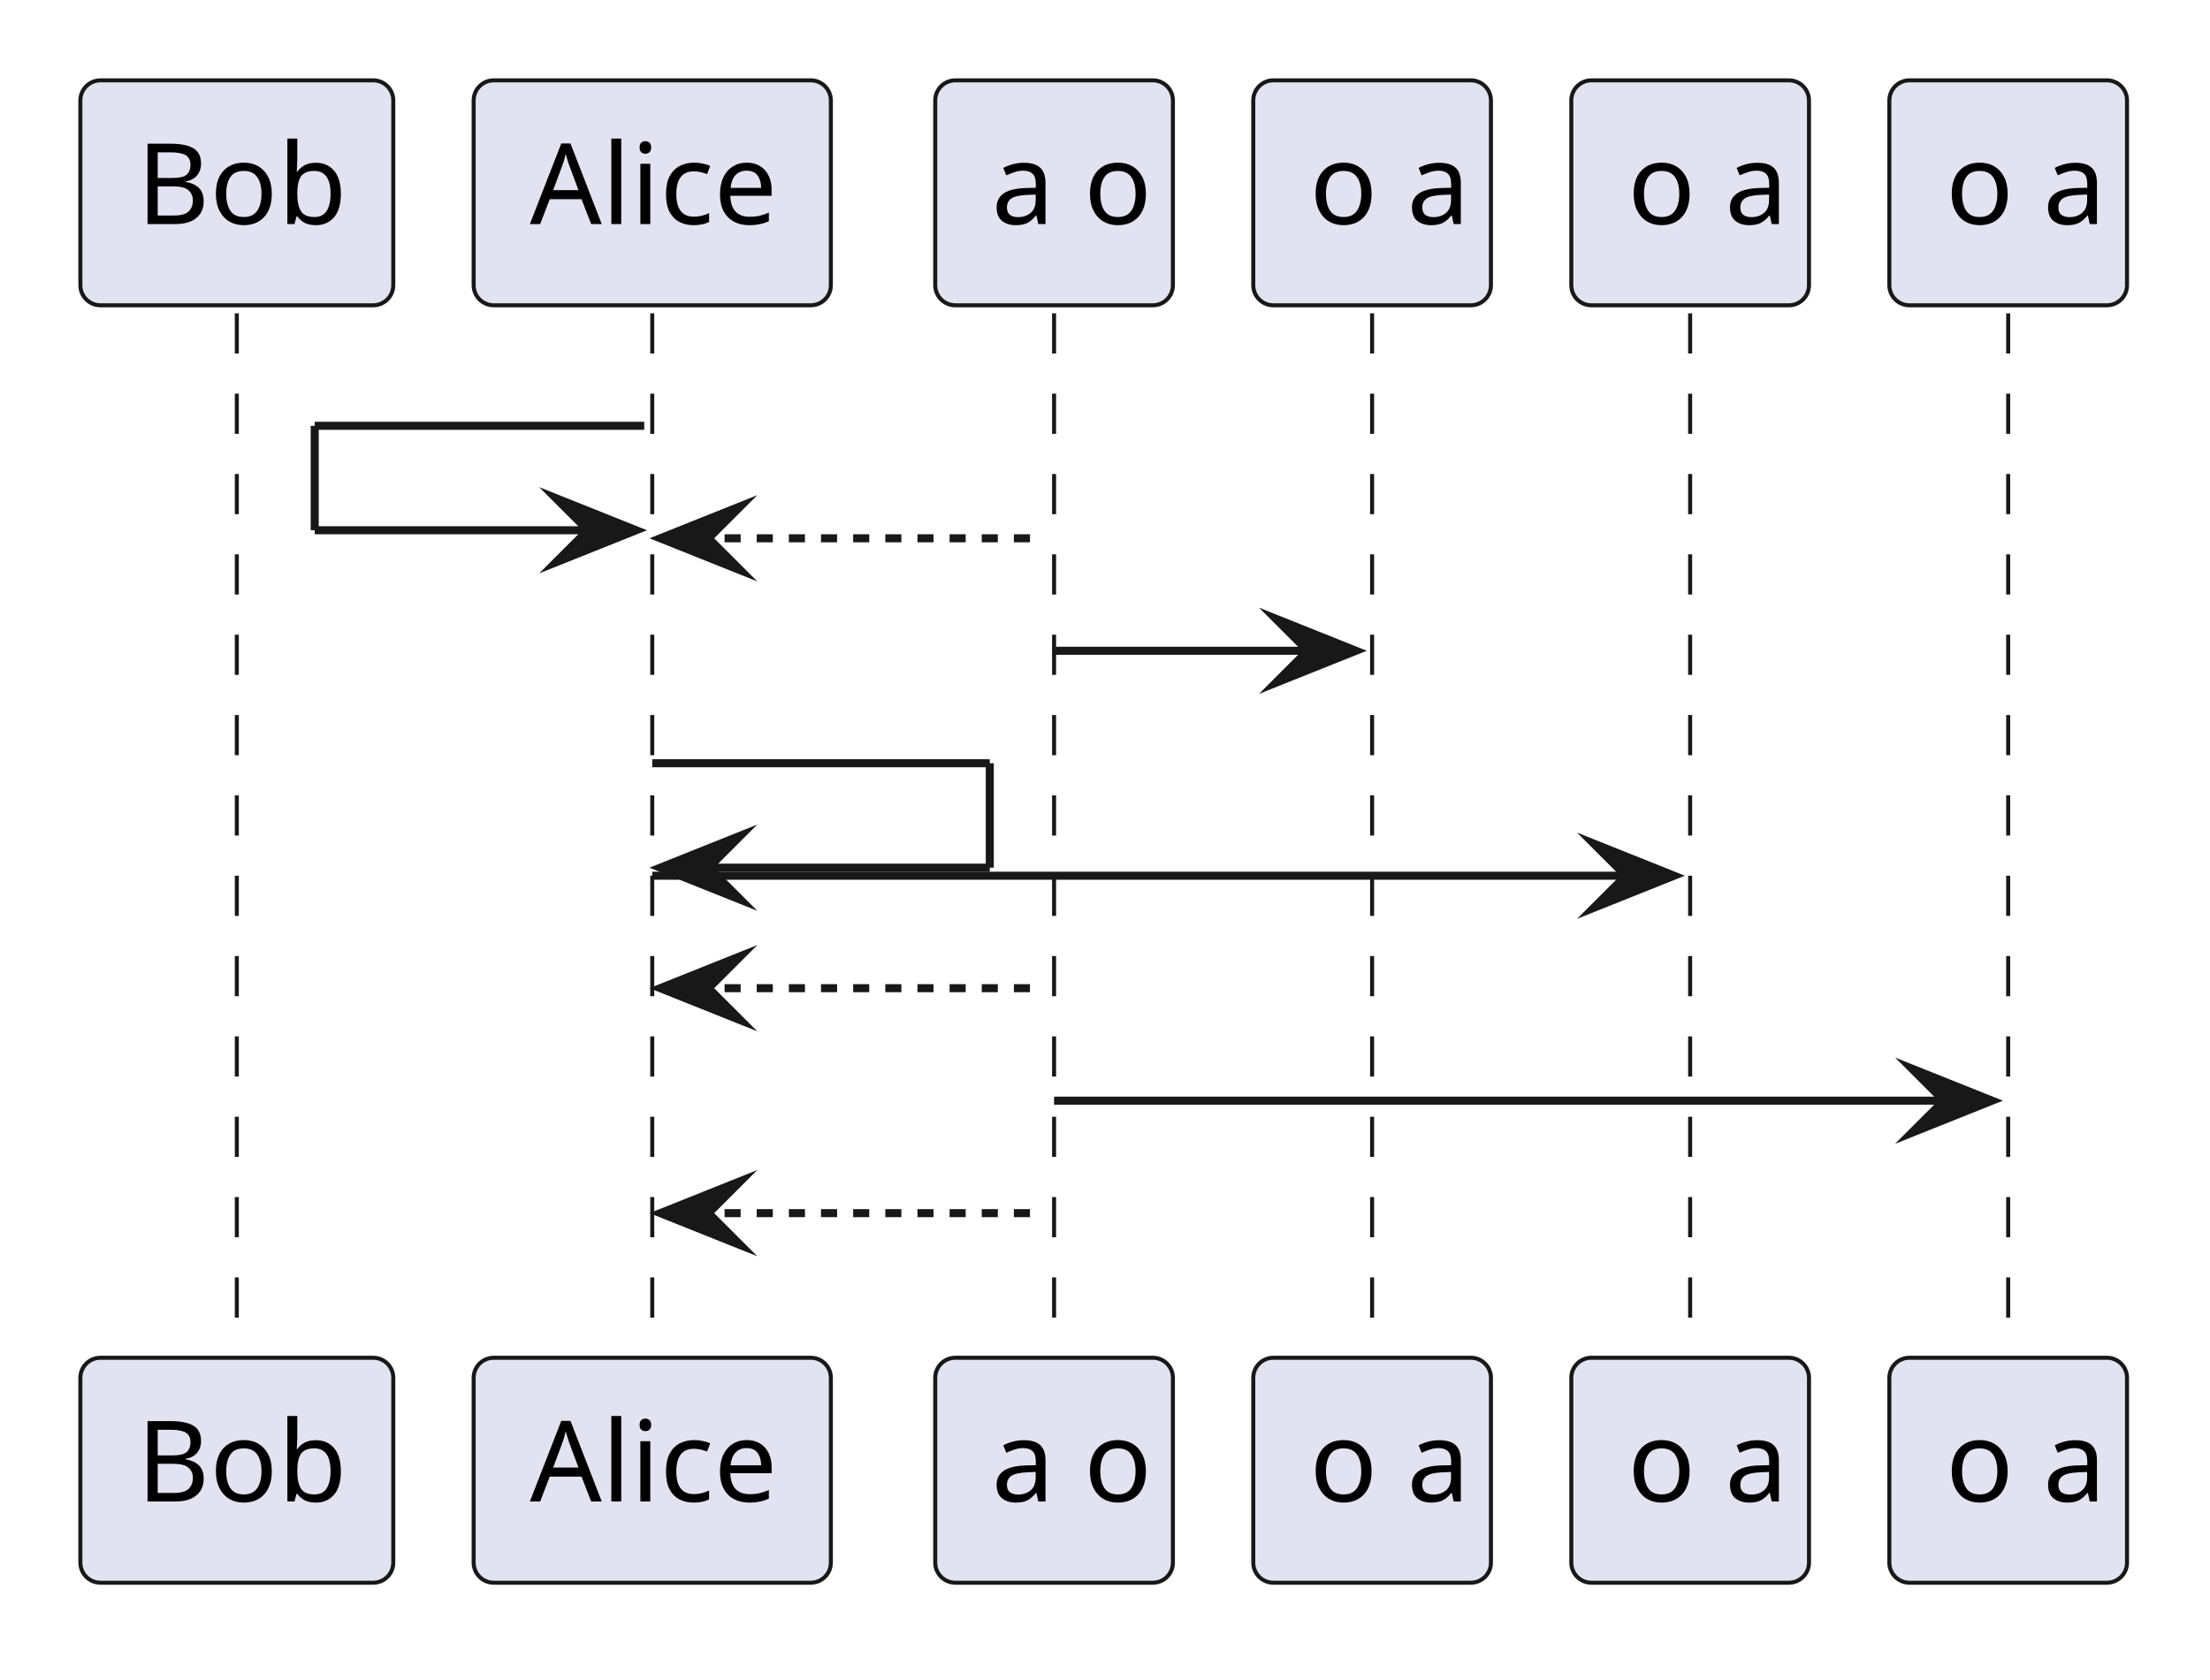
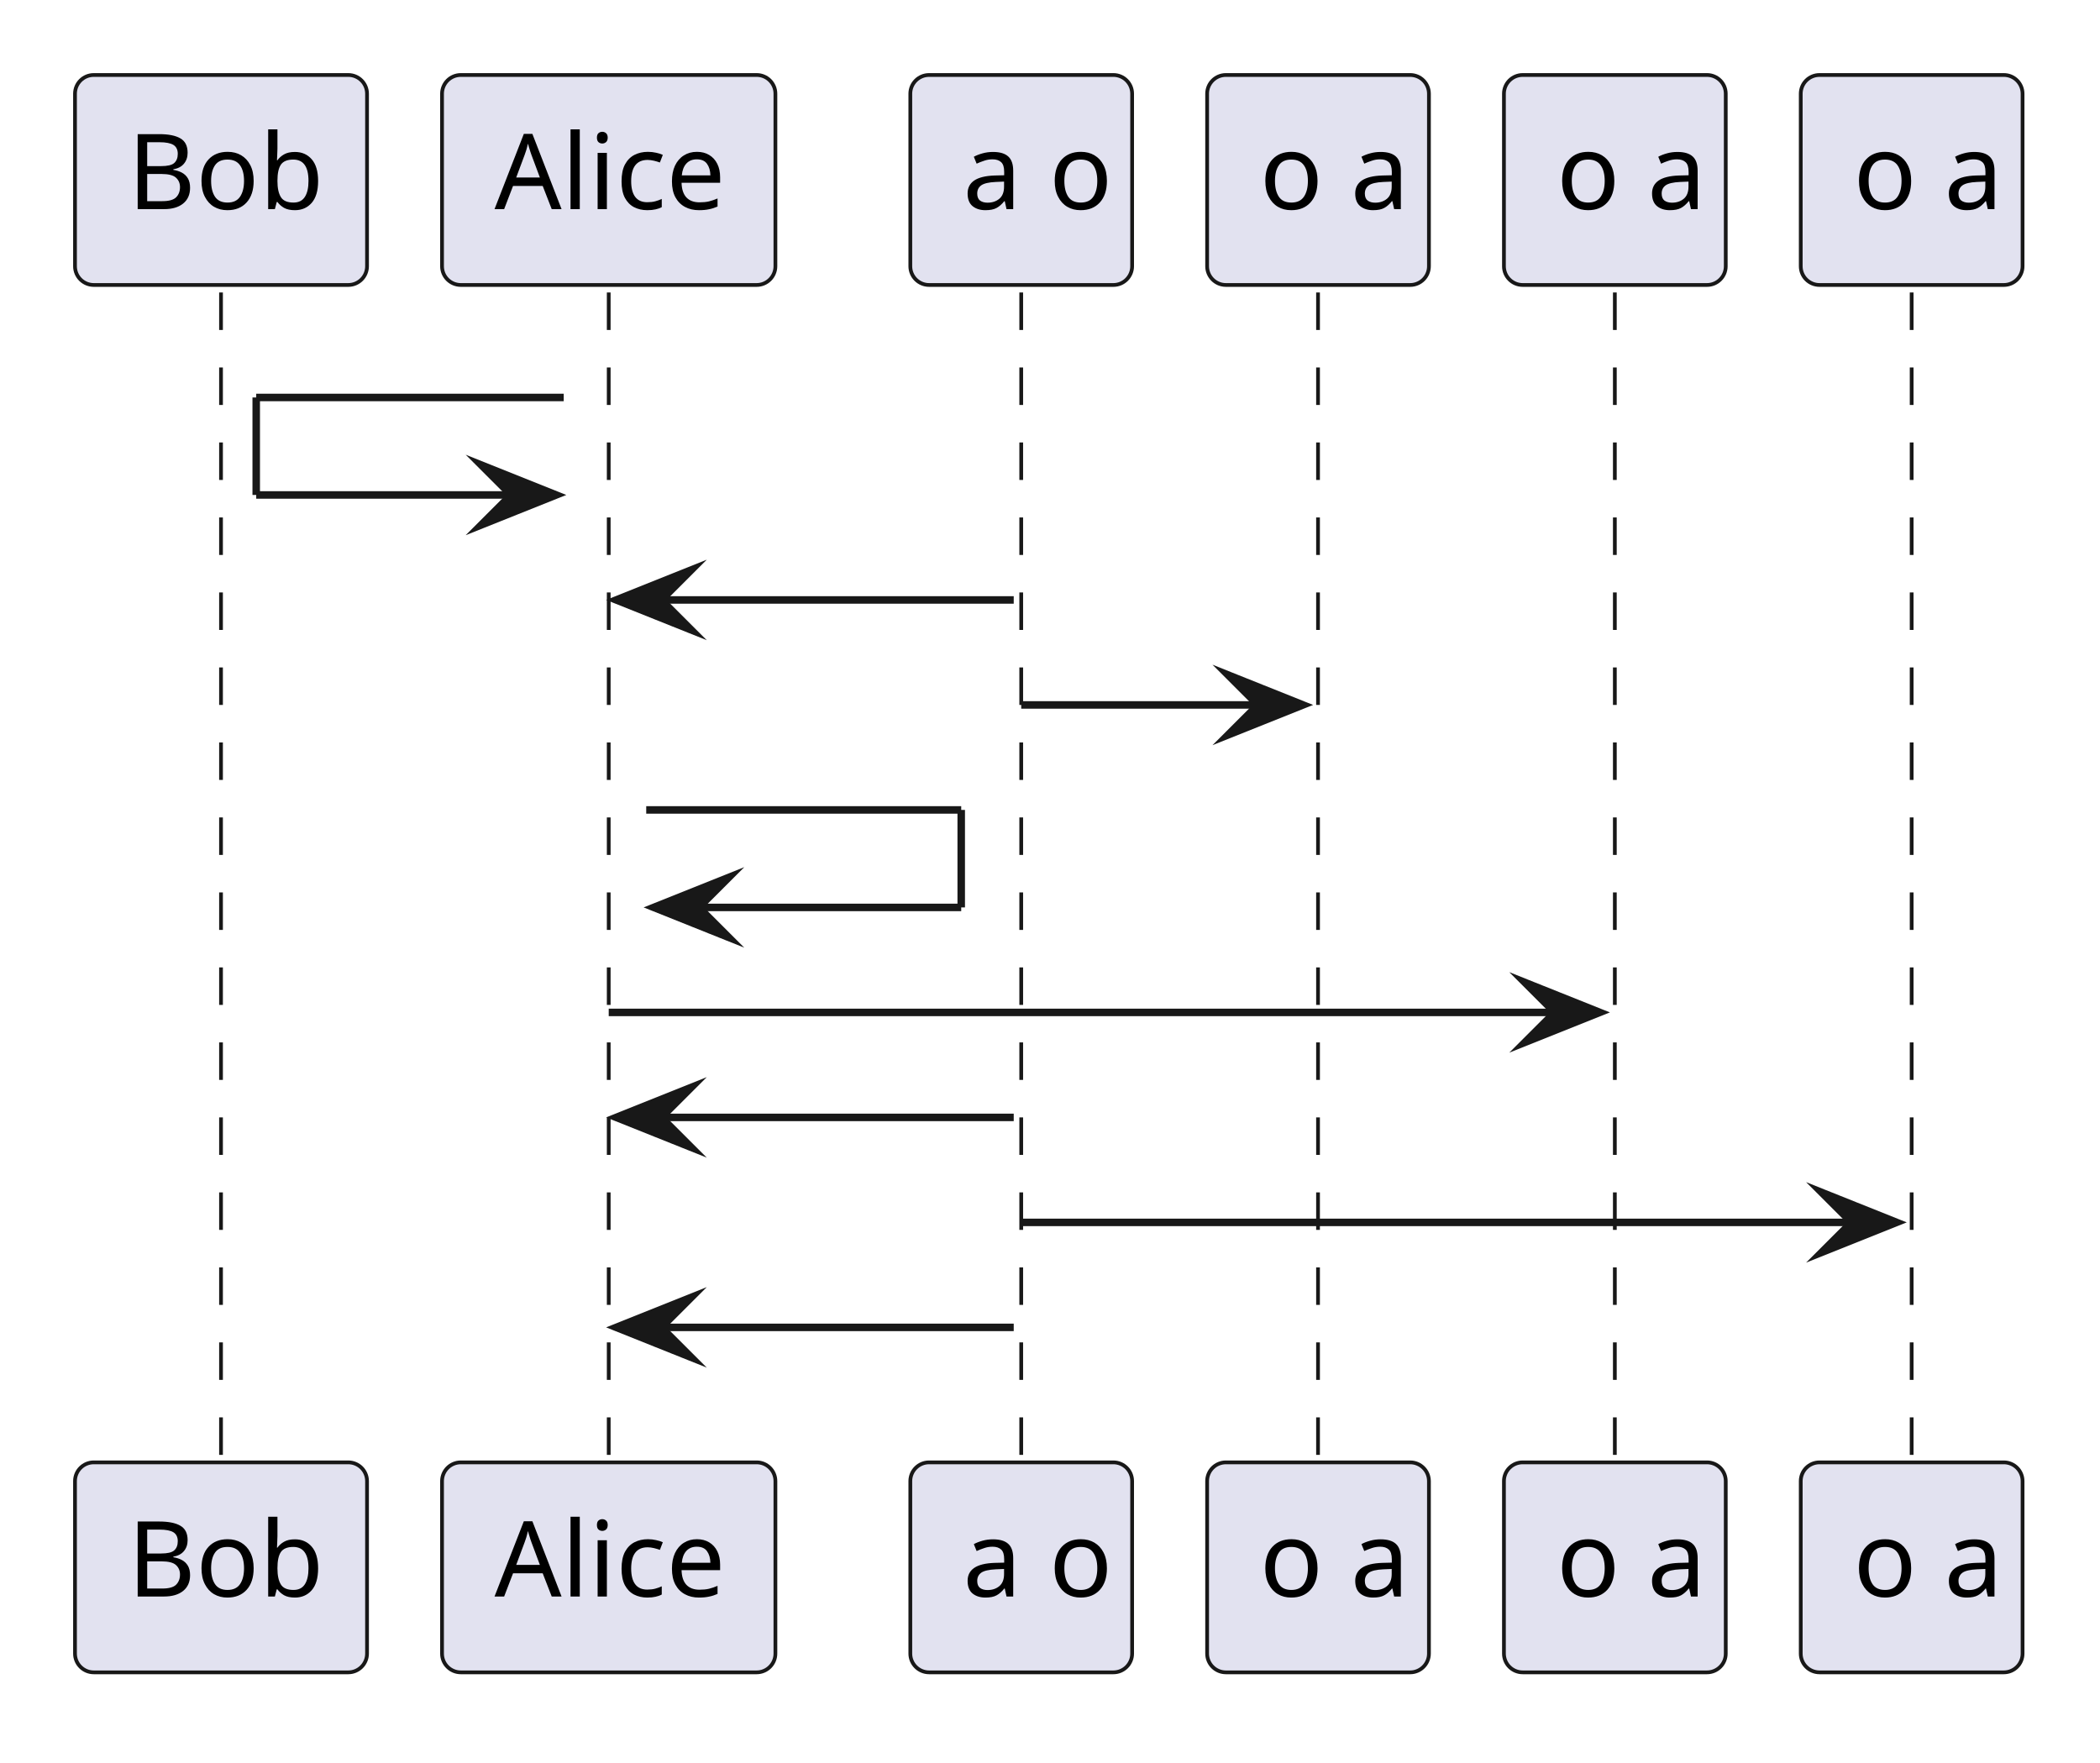
- <svg xmlns="http://www.w3.org/2000/svg" version="1.1" data-diagram-type="SEQUENCE" style="width:275px;height:209px;background:#FFFFFF;" width="275px" height="209px" viewBox="0 0 275 209" zoomAndPan="magnify" preserveAspectRatio="none" contentStyleType="text/css">
+ <svg xmlns="http://www.w3.org/2000/svg" version="1.1" data-diagram-type="SEQUENCE" style="width:280px;height:235px;background:#FFFFFF;" width="280px" height="235px" viewBox="0 0 280 235" zoomAndPan="magnify" preserveAspectRatio="none" contentStyleType="text/css">
  <defs />
  <g font-family="sans-serif" lengthAdjust="spacing">
    <g>
-       <rect x="25.969" y="39" width="8" height="130" fill="#000" fill-opacity="0" />
-       <line x1="29.469" y1="39" x2="29.469" y2="169" style="stroke:#181818;stroke-width:0.5;stroke-dasharray:5,5;" />
+       <rect x="25.969" y="39" width="8" height="156" fill="#000" fill-opacity="0" />
+       <line x1="29.469" y1="39" x2="29.469" y2="195" style="stroke:#181818;stroke-width:0.5;stroke-dasharray:5,5;" />
    </g>
    <g>
-       <rect x="77.663" y="39" width="8" height="130" fill="#000" fill-opacity="0" />
-       <line x1="81.163" y1="39" x2="81.163" y2="169" style="stroke:#181818;stroke-width:0.5;stroke-dasharray:5,5;" />
+       <rect x="77.663" y="39" width="8" height="156" fill="#000" fill-opacity="0" />
+       <line x1="81.163" y1="39" x2="81.163" y2="195" style="stroke:#181818;stroke-width:0.5;stroke-dasharray:5,5;" />
    </g>
    <g>
-       <rect x="127.663" y="39" width="8" height="130" fill="#000" fill-opacity="0" />
-       <line x1="131.163" y1="39" x2="131.163" y2="169" style="stroke:#181818;stroke-width:0.5;stroke-dasharray:5,5;" />
+       <rect x="132.663" y="39" width="8" height="156" fill="#000" fill-opacity="0" />
+       <line x1="136.163" y1="39" x2="136.163" y2="195" style="stroke:#181818;stroke-width:0.5;stroke-dasharray:5,5;" />
    </g>
    <g>
-       <rect x="167.237" y="39" width="8" height="130" fill="#000" fill-opacity="0" />
-       <line x1="170.737" y1="39" x2="170.737" y2="169" style="stroke:#181818;stroke-width:0.5;stroke-dasharray:5,5;" />
+       <rect x="172.237" y="39" width="8" height="156" fill="#000" fill-opacity="0" />
+       <line x1="175.737" y1="39" x2="175.737" y2="195" style="stroke:#181818;stroke-width:0.5;stroke-dasharray:5,5;" />
    </g>
    <g>
-       <rect x="206.812" y="39" width="8" height="130" fill="#000" fill-opacity="0" />
-       <line x1="210.312" y1="39" x2="210.312" y2="169" style="stroke:#181818;stroke-width:0.5;stroke-dasharray:5,5;" />
+       <rect x="211.812" y="39" width="8" height="156" fill="#000" fill-opacity="0" />
+       <line x1="215.312" y1="39" x2="215.312" y2="195" style="stroke:#181818;stroke-width:0.5;stroke-dasharray:5,5;" />
    </g>
    <g>
-       <rect x="246.387" y="39" width="8" height="130" fill="#000" fill-opacity="0" />
-       <line x1="249.887" y1="39" x2="249.887" y2="169" style="stroke:#181818;stroke-width:0.5;stroke-dasharray:5,5;" />
+       <rect x="251.387" y="39" width="8" height="156" fill="#000" fill-opacity="0" />
+       <line x1="254.887" y1="39" x2="254.887" y2="195" style="stroke:#181818;stroke-width:0.5;stroke-dasharray:5,5;" />
    </g>
    <rect x="10" y="10" width="38.938" height="28" fill="#E2E2F0" rx="2.5" ry="2.5" style="stroke:#181818;stroke-width:0.5;" />
    <text x="17" y="27.889" fill="#000" font-size="14" textLength="24.938">Bob</text>
    <rect x="58.938" y="10" width="44.45" height="28" fill="#E2E2F0" rx="2.5" ry="2.5" style="stroke:#181818;stroke-width:0.5;" />
    <text x="65.938" y="27.889" fill="#000" font-size="14" textLength="30.45">Alice</text>
-     <rect x="116.375" y="10" width="29.575" height="28" fill="#E2E2F0" rx="2.5" ry="2.5" style="stroke:#181818;stroke-width:0.5;" />
-     <text x="123.375" y="27.889" fill="#000" font-size="14" textLength="15.575">a o</text>
-     <rect x="155.95" y="10" width="29.575" height="28" fill="#E2E2F0" rx="2.5" ry="2.5" style="stroke:#181818;stroke-width:0.5;" />
-     <text x="162.95" y="27.889" fill="#000" font-size="14" textLength="15.575">o     a</text>
-     <rect x="195.525" y="10" width="29.575" height="28" fill="#E2E2F0" rx="2.5" ry="2.5" style="stroke:#181818;stroke-width:0.5;" />
-     <text x="202.525" y="27.889" fill="#000" font-size="14" textLength="15.575">o    a</text>
-     <rect x="235.1" y="10" width="29.575" height="28" fill="#E2E2F0" rx="2.5" ry="2.5" style="stroke:#181818;stroke-width:0.5;" />
-     <text x="242.1" y="27.889" fill="#000" font-size="14" textLength="15.575">o   a</text>
-     <rect x="10" y="169" width="38.938" height="28" fill="#E2E2F0" rx="2.5" ry="2.5" style="stroke:#181818;stroke-width:0.5;" />
-     <text x="17" y="186.889" fill="#000" font-size="14" textLength="24.938">Bob</text>
-     <rect x="58.938" y="169" width="44.45" height="28" fill="#E2E2F0" rx="2.5" ry="2.5" style="stroke:#181818;stroke-width:0.5;" />
-     <text x="65.938" y="186.889" fill="#000" font-size="14" textLength="30.45">Alice</text>
-     <rect x="116.375" y="169" width="29.575" height="28" fill="#E2E2F0" rx="2.5" ry="2.5" style="stroke:#181818;stroke-width:0.5;" />
-     <text x="123.375" y="186.889" fill="#000" font-size="14" textLength="15.575">a o</text>
-     <rect x="155.95" y="169" width="29.575" height="28" fill="#E2E2F0" rx="2.5" ry="2.5" style="stroke:#181818;stroke-width:0.5;" />
-     <text x="162.95" y="186.889" fill="#000" font-size="14" textLength="15.575">o     a</text>
-     <rect x="195.525" y="169" width="29.575" height="28" fill="#E2E2F0" rx="2.5" ry="2.5" style="stroke:#181818;stroke-width:0.5;" />
-     <text x="202.525" y="186.889" fill="#000" font-size="14" textLength="15.575">o    a</text>
-     <rect x="235.1" y="169" width="29.575" height="28" fill="#E2E2F0" rx="2.5" ry="2.5" style="stroke:#181818;stroke-width:0.5;" />
-     <text x="242.1" y="186.889" fill="#000" font-size="14" textLength="15.575">o   a</text>
-     <line x1="39.162" y1="53" x2="80.163" y2="53" style="stroke:#181818;stroke-width:1;" />
-     <line x1="39.162" y1="53" x2="39.162" y2="66" style="stroke:#181818;stroke-width:1;" />
-     <line x1="39.162" y1="66" x2="79.163" y2="66" style="stroke:#181818;stroke-width:1;" />
-     <polygon points="69.163,62,79.163,66,69.163,70,73.163,66" fill="#181818" style="stroke:#181818;stroke-width:1;stroke-linejoin:miter;stroke-miterlimit:10;" />
-     <polygon points="92.163,63,82.163,67,92.163,71,88.163,67" fill="#181818" style="stroke:#181818;stroke-width:1;stroke-linejoin:miter;stroke-miterlimit:10;" />
-     <line x1="86.163" y1="67" x2="130.163" y2="67" style="stroke:#181818;stroke-width:1;stroke-dasharray:2,2;" />
-     <polygon points="158.737,77,168.737,81,158.737,85,162.737,81" fill="#181818" style="stroke:#181818;stroke-width:1;stroke-linejoin:miter;stroke-miterlimit:10;" />
-     <line x1="131.163" y1="81" x2="164.737" y2="81" style="stroke:#181818;stroke-width:1;" />
-     <line x1="81.163" y1="95" x2="123.163" y2="95" style="stroke:#181818;stroke-width:1;" />
-     <line x1="123.163" y1="95" x2="123.163" y2="108" style="stroke:#181818;stroke-width:1;" />
-     <line x1="82.163" y1="108" x2="123.163" y2="108" style="stroke:#181818;stroke-width:1;" />
-     <polygon points="92.163,104,82.163,108,92.163,112,88.163,108" fill="#181818" style="stroke:#181818;stroke-width:1;stroke-linejoin:miter;stroke-miterlimit:10;" />
-     <polygon points="198.312,105,208.312,109,198.312,113,202.312,109" fill="#181818" style="stroke:#181818;stroke-width:1;stroke-linejoin:miter;stroke-miterlimit:10;" />
-     <line x1="81.163" y1="109" x2="204.312" y2="109" style="stroke:#181818;stroke-width:1;" />
-     <polygon points="92.163,119,82.163,123,92.163,127,88.163,123" fill="#181818" style="stroke:#181818;stroke-width:1;stroke-linejoin:miter;stroke-miterlimit:10;" />
-     <line x1="86.163" y1="123" x2="130.163" y2="123" style="stroke:#181818;stroke-width:1;stroke-dasharray:2,2;" />
-     <polygon points="237.887,133,247.887,137,237.887,141,241.887,137" fill="#181818" style="stroke:#181818;stroke-width:1;stroke-linejoin:miter;stroke-miterlimit:10;" />
-     <line x1="131.163" y1="137" x2="243.887" y2="137" style="stroke:#181818;stroke-width:1;" />
-     <polygon points="92.163,147,82.163,151,92.163,155,88.163,151" fill="#181818" style="stroke:#181818;stroke-width:1;stroke-linejoin:miter;stroke-miterlimit:10;" />
-     <line x1="86.163" y1="151" x2="130.163" y2="151" style="stroke:#181818;stroke-width:1;stroke-dasharray:2,2;" />
+     <rect x="121.375" y="10" width="29.575" height="28" fill="#E2E2F0" rx="2.5" ry="2.5" style="stroke:#181818;stroke-width:0.5;" />
+     <text x="128.375" y="27.889" fill="#000" font-size="14" textLength="15.575">a o</text>
+     <rect x="160.95" y="10" width="29.575" height="28" fill="#E2E2F0" rx="2.5" ry="2.5" style="stroke:#181818;stroke-width:0.5;" />
+     <text x="167.95" y="27.889" fill="#000" font-size="14" textLength="15.575">o     a</text>
+     <rect x="200.525" y="10" width="29.575" height="28" fill="#E2E2F0" rx="2.5" ry="2.5" style="stroke:#181818;stroke-width:0.5;" />
+     <text x="207.525" y="27.889" fill="#000" font-size="14" textLength="15.575">o    a</text>
+     <rect x="240.1" y="10" width="29.575" height="28" fill="#E2E2F0" rx="2.5" ry="2.5" style="stroke:#181818;stroke-width:0.5;" />
+     <text x="247.1" y="27.889" fill="#000" font-size="14" textLength="15.575">o   a</text>
+     <rect x="10" y="195" width="38.938" height="28" fill="#E2E2F0" rx="2.5" ry="2.5" style="stroke:#181818;stroke-width:0.5;" />
+     <text x="17" y="212.889" fill="#000" font-size="14" textLength="24.938">Bob</text>
+     <rect x="58.938" y="195" width="44.45" height="28" fill="#E2E2F0" rx="2.5" ry="2.5" style="stroke:#181818;stroke-width:0.5;" />
+     <text x="65.938" y="212.889" fill="#000" font-size="14" textLength="30.45">Alice</text>
+     <rect x="121.375" y="195" width="29.575" height="28" fill="#E2E2F0" rx="2.5" ry="2.5" style="stroke:#181818;stroke-width:0.5;" />
+     <text x="128.375" y="212.889" fill="#000" font-size="14" textLength="15.575">a o</text>
+     <rect x="160.95" y="195" width="29.575" height="28" fill="#E2E2F0" rx="2.5" ry="2.5" style="stroke:#181818;stroke-width:0.5;" />
+     <text x="167.95" y="212.889" fill="#000" font-size="14" textLength="15.575">o     a</text>
+     <rect x="200.525" y="195" width="29.575" height="28" fill="#E2E2F0" rx="2.5" ry="2.5" style="stroke:#181818;stroke-width:0.5;" />
+     <text x="207.525" y="212.889" fill="#000" font-size="14" textLength="15.575">o    a</text>
+     <rect x="240.1" y="195" width="29.575" height="28" fill="#E2E2F0" rx="2.5" ry="2.5" style="stroke:#181818;stroke-width:0.5;" />
+     <text x="247.1" y="212.889" fill="#000" font-size="14" textLength="15.575">o   a</text>
+     <line x1="34.162" y1="53" x2="75.163" y2="53" style="stroke:#181818;stroke-width:1;" />
+     <line x1="34.162" y1="53" x2="34.162" y2="66" style="stroke:#181818;stroke-width:1;" />
+     <line x1="34.162" y1="66" x2="74.163" y2="66" style="stroke:#181818;stroke-width:1;" />
+     <polygon points="64.163,62,74.163,66,64.163,70,68.163,66" fill="#181818" style="stroke:#181818;stroke-width:1;stroke-linejoin:miter;stroke-miterlimit:10;" />
+     <polygon points="92.163,76,82.163,80,92.163,84,88.163,80" fill="#181818" style="stroke:#181818;stroke-width:1;stroke-linejoin:miter;stroke-miterlimit:10;" />
+     <line x1="86.163" y1="80" x2="135.163" y2="80" style="stroke:#181818;stroke-width:1;" />
+     <polygon points="163.737,90,173.737,94,163.737,98,167.737,94" fill="#181818" style="stroke:#181818;stroke-width:1;stroke-linejoin:miter;stroke-miterlimit:10;" />
+     <line x1="136.163" y1="94" x2="169.737" y2="94" style="stroke:#181818;stroke-width:1;" />
+     <line x1="86.163" y1="108" x2="128.163" y2="108" style="stroke:#181818;stroke-width:1;" />
+     <line x1="128.163" y1="108" x2="128.163" y2="121" style="stroke:#181818;stroke-width:1;" />
+     <line x1="87.163" y1="121" x2="128.163" y2="121" style="stroke:#181818;stroke-width:1;" />
+     <polygon points="97.163,117,87.163,121,97.163,125,93.163,121" fill="#181818" style="stroke:#181818;stroke-width:1;stroke-linejoin:miter;stroke-miterlimit:10;" />
+     <polygon points="203.312,131,213.312,135,203.312,139,207.312,135" fill="#181818" style="stroke:#181818;stroke-width:1;stroke-linejoin:miter;stroke-miterlimit:10;" />
+     <line x1="81.163" y1="135" x2="209.312" y2="135" style="stroke:#181818;stroke-width:1;" />
+     <polygon points="92.163,145,82.163,149,92.163,153,88.163,149" fill="#181818" style="stroke:#181818;stroke-width:1;stroke-linejoin:miter;stroke-miterlimit:10;" />
+     <line x1="86.163" y1="149" x2="135.163" y2="149" style="stroke:#181818;stroke-width:1;" />
+     <polygon points="242.887,159,252.887,163,242.887,167,246.887,163" fill="#181818" style="stroke:#181818;stroke-width:1;stroke-linejoin:miter;stroke-miterlimit:10;" />
+     <line x1="136.163" y1="163" x2="248.887" y2="163" style="stroke:#181818;stroke-width:1;" />
+     <polygon points="92.163,173,82.163,177,92.163,181,88.163,177" fill="#181818" style="stroke:#181818;stroke-width:1;stroke-linejoin:miter;stroke-miterlimit:10;" />
+     <line x1="86.163" y1="177" x2="135.163" y2="177" style="stroke:#181818;stroke-width:1;" />
  </g>
</svg>
